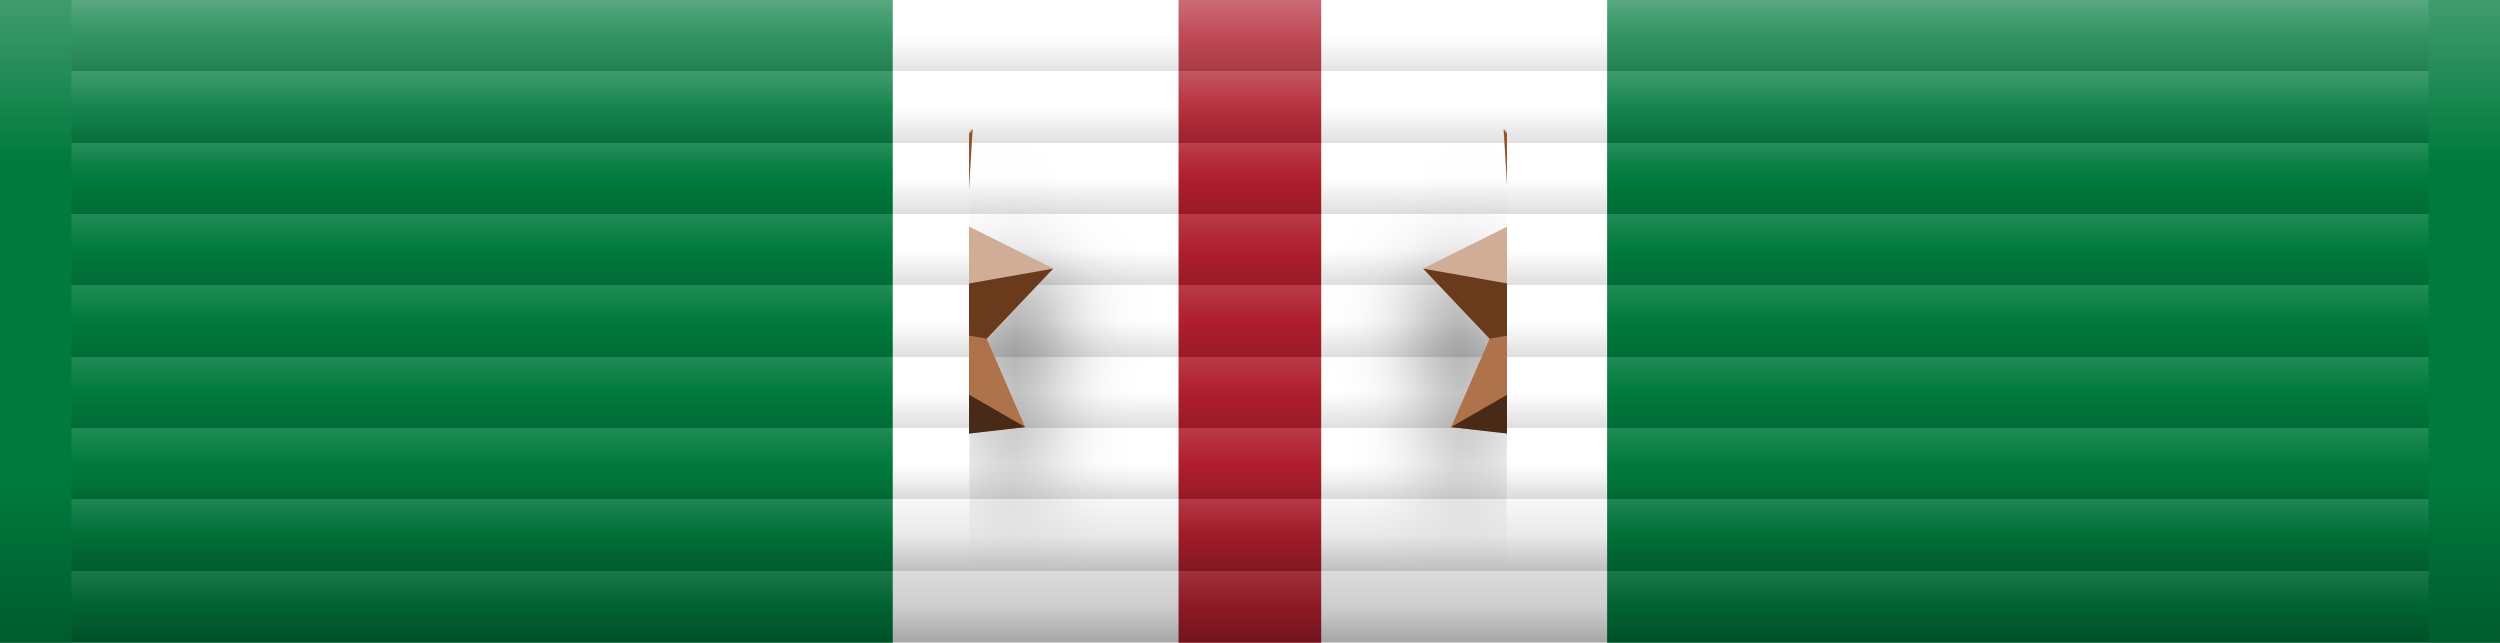
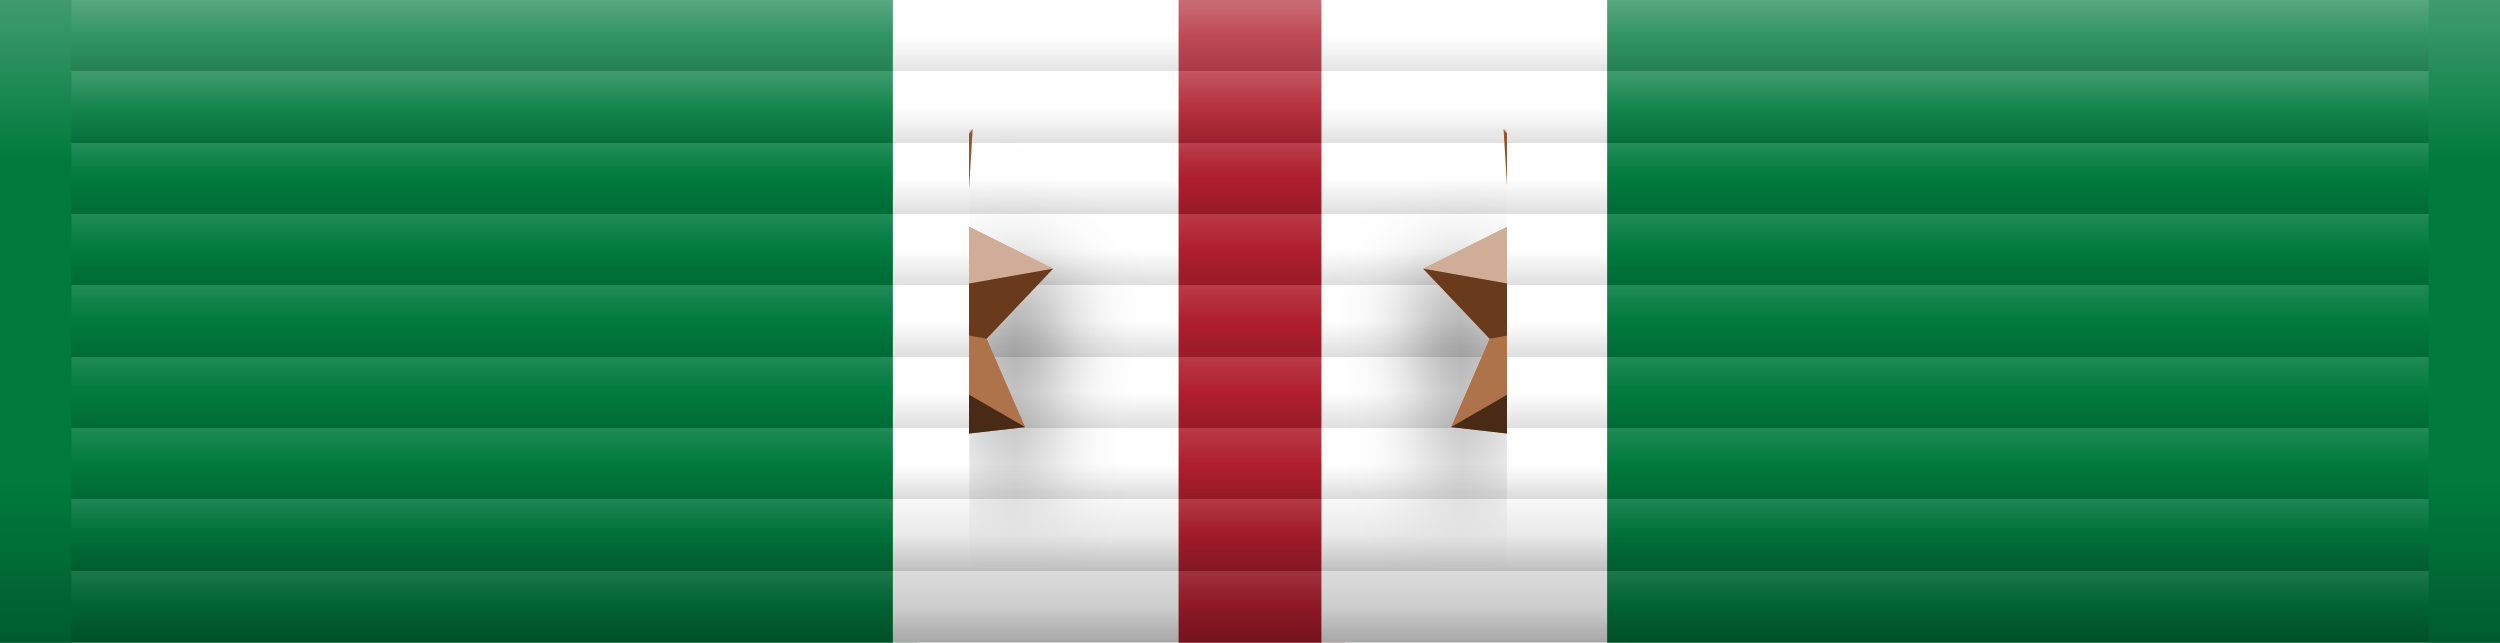
- <svg xmlns="http://www.w3.org/2000/svg" xmlns:xlink="http://www.w3.org/1999/xlink" width="105" height="27" title="Conspicuous Bravery Medal (×3)">
+ <svg xmlns="http://www.w3.org/2000/svg" xmlns:xlink="http://www.w3.org/1999/xlink" width="105" height="27">
  <defs>
-     <linearGradient id="ribbon-ridges" spreadMethod="repeat" x1="0" x2="0" y1="0" y2="0.111">
-       <stop offset="0" style="stop-color:white; stop-opacity:1;" />
-       <stop offset="0.5" style="stop-color:white; stop-opacity:0;" />
-       <stop offset="0.5" style="stop-color:black; stop-opacity:0;" />
-       <stop offset="1" style="stop-color:black; stop-opacitity:0;" />
+     <linearGradient id="a" spreadMethod="repeat" x2="0" y2=".111">
+       <stop offset="0" style="stop-color:#fff;stop-opacity:1" />
+       <stop offset=".5" style="stop-color:#fff;stop-opacity:0" />
+       <stop offset=".5" style="stop-color:#000;stop-opacity:0" />
+       <stop offset="1" style="stop-color:#000;stop-opacitity:0" />
    </linearGradient>
-     <linearGradient id="ribbon-shape" x1="0" x2="0" y1="0" y2="1">
-       <stop offset="0" style="stop-color:white; stop-opacity:1;" />
-       <stop offset="0.25" style="stop-color:white; stop-opacity:0;" />
-       <stop offset="0.75" style="stop-color:black; stop-opacity:0;" />
-       <stop offset="1" style="stop-color:black; stop-opacitity:0;" />
+     <linearGradient id="b" x2="0" y2="1">
+       <stop offset="0" style="stop-color:#fff;stop-opacity:1" />
+       <stop offset=".25" style="stop-color:#fff;stop-opacity:0" />
+       <stop offset=".75" style="stop-color:#000;stop-opacity:0" />
+       <stop offset="1" style="stop-color:#000;stop-opacitity:0" />
    </linearGradient>
-     <symbol id="ribbon-shade">
-       <rect x="3" width="99" height="27" style="opacity:0.125; fill:url(#ribbon-ridges);" />
-       <rect width="105" height="27" style="opacity:0.25; fill:url(#ribbon-shape);" />
+     <symbol id="c">
+       <path style="opacity:.125;fill:url(#a)" d="M3 0h99v27H3z" />
+       <path style="opacity:.25;fill:url(#b)" d="M0 0h105v27H0z" />
    </symbol>
-     <symbol id="star" viewbox="-13.5 -13.5 27 27">
-       <g transform="translate(52,13)">
-         <path style="stroke:none;" d="m 0.001,-9.88 2.411,3.256 3.94,-0.945 -0.246,4.044 3.626,1.809 L 6.943,1.224 8.558,4.94 4.532,5.4 3.38,9.284 0.001,7.049 -3.378,9.284 -4.53,5.4 -8.555,4.94 l 1.615,-3.716 -2.788,-2.94 3.626,-1.809 -0.246,-4.044 3.94,0.945 z" />
-         <g transform="translate(-52.49961,-13.50076)">
-           <path d="M 46.148,5.932 52.5,13.5 50.09,6.877 46.148,5.932 Z M 52.5,13.5 58.852,5.932 54.91,6.877 52.5,13.5 Z" style="fill:#ffffff;fill-opacity:0.711;stroke:none;" />
-           <path d="M 46.396,9.977 42.77,11.785 52.5,13.5 46.396,9.977 Z M 52.5,13.5 62.23,11.785 58.604,9.977 52.5,13.5 Z" style="fill:#ffffff;fill-opacity:0.506;stroke:none;" />
-           <path d="M 52.5,13.5 61.057,18.439 59.441,14.725 52.5,13.5 Z m 0,0 -6.941,1.225 -1.615,3.715 L 52.5,13.5 Z" style="fill:#ffffff;fill-opacity:0.151;stroke:none;" />
-           <path d="M 52.5,13.5 55.879,22.785 57.031,18.9 52.5,13.5 Z m 0,0 -4.531,5.4 1.152,3.885 L 52.5,13.5 Z" style="fill:#000000;fill-opacity:0.274;stroke:none;" />
-           <path d="M 52.5,13.5 49.121,22.785 52.5,20.549 55.879,22.785 52.5,13.5 Z" style="fill:#000000;fill-opacity:0.611;stroke:none;" />
-           <path d="m 52.5,13.5 4.531,5.4 4.025,-0.461 L 52.5,13.5 Z m 0,0 -8.557,4.939 4.025,0.461 L 52.5,13.5 Z" style="fill:#000000;fill-opacity:0.549;stroke:none;" />
-           <path d="M 42.77,11.785 45.559,14.725 52.5,13.5 42.77,11.785 Z M 52.5,13.5 59.441,14.725 62.23,11.785 52.5,13.5 Z" style="fill:#000000;fill-opacity:0.343;stroke:none;" />
-           <path d="M 46.148,5.932 46.396,9.977 52.5,13.5 46.148,5.932 Z M 52.5,13.5 58.604,9.977 58.852,5.932 52.5,13.5 Z" style="fill:#000000;fill-opacity:0.071;stroke:none;" />
-           <path d="M 52.5,3.619 50.09,6.877 52.5,13.5 54.91,6.877 52.5,3.619 Z" style="fill:#ffffff;fill-opacity:0.403;stroke:none;" />
-         </g>
-         <g style="fill:none;" transform="translate(-52.49876,-13.49987)">
-           <path style="fill:none;" d="m 52.5,3.62 2.411,3.256 3.94,-0.945 -0.246,4.044 3.626,1.809 -2.788,2.94 1.615,3.716 -4.026,0.46 -1.152,3.885 -3.379,-2.236 -3.379,2.236 -1.152,-3.885 -4.026,-0.46 1.615,-3.716 -2.788,-2.94 3.626,-1.809 -0.246,-4.044 3.94,0.945 z" />
-           <path d="m 52.5,3.62 -8.52e-4,9.879" />
-           <path d="M 54.909,6.876 52.5,13.5" />
-           <path d="m 46.149,5.931 6.35,7.568" />
-           <path d="M 50.088,6.877 52.5,13.5" />
-           <path d="m 42.77,11.784 9.729,1.716" />
-           <path d="M 46.395,9.977 52.5,13.5" />
-           <path d="m 43.944,18.44 8.556,-4.939" />
-           <path d="M 45.559,14.725 52.5,13.5" />
-           <path d="m 49.121,22.784 3.38,-9.283" />
-           <path d="M 47.97,18.9 52.5,13.5" />
-           <path d="m 55.879,22.784 -3.378,-9.284" />
-           <path d="M 52.502,20.549 52.5,13.5" />
-           <path d="M 61.056,18.44 52.501,13.5" />
-           <path d="M 57.032,18.899 52.5,13.5" />
-           <path d="m 62.23,11.784 -9.729,1.715" />
-           <path d="M 59.442,14.722 52.5,13.5" />
-           <path d="M 58.851,5.931 52.5,13.499" />
-           <path d="M 58.603,9.974 52.5,13.5" />
-         </g>
+     <symbol id="d">
+       <path style="stroke:none" d="M.001-9.88l2.411 3.257 3.94-.945-.246 4.044L9.73-1.716l-2.788 2.94L8.558 4.94l-4.026.46L3.38 9.284.001 7.05l-3.379 2.235L-4.53 5.4l-4.025-.46 1.615-3.716-2.789-2.94 3.626-1.808-.247-4.044 3.94.945z" transform="translate(52 13)" />
+       <path d="M46.148 5.932L52.5 13.5l-2.41-6.623-3.942-.945zM52.5 13.5l6.352-7.568-3.942.945L52.5 13.5z" style="fill:#fff;fill-opacity:.711;stroke:none" transform="translate(-.5 -.5)" />
+       <path d="M46.396 9.977l-3.626 1.808L52.5 13.5l-6.104-3.523zM52.5 13.5l9.73-1.715-3.626-1.808L52.5 13.5z" style="fill:#fff;fill-opacity:.506;stroke:none" transform="translate(-.5 -.5)" />
+       <path d="M52.5 13.5l8.557 4.94-1.616-3.715L52.5 13.5zm0 0l-6.941 1.225-1.616 3.714L52.5 13.5z" style="fill:#fff;fill-opacity:.151;stroke:none" transform="translate(-.5 -.5)" />
+       <path d="M52.5 13.5l3.379 9.285L57.03 18.9l-4.53-5.4zm0 0l-4.531 5.4 1.152 3.885L52.5 13.5z" style="fill:#000;fill-opacity:.274;stroke:none" transform="translate(-.5 -.5)" />
+       <path d="M52.5 13.5l-3.379 9.285L52.5 20.55l3.379 2.236L52.5 13.5z" style="fill:#000;fill-opacity:.611;stroke:none" transform="translate(-.5 -.5)" />
+       <path d="M52.5 13.5l4.531 5.4 4.026-.46L52.5 13.5zm0 0l-8.557 4.94 4.026.46 4.531-5.4z" style="fill:#000;fill-opacity:.549;stroke:none" transform="translate(-.5 -.5)" />
+       <path d="M42.77 11.785l2.789 2.94L52.5 13.5l-9.73-1.715zM52.5 13.5l6.941 1.225 2.79-2.94L52.5 13.5z" style="fill:#000;fill-opacity:.343;stroke:none" transform="translate(-.5 -.5)" />
+       <path d="M46.148 5.932l.248 4.045L52.5 13.5l-6.352-7.568zM52.5 13.5l6.104-3.523.248-4.045L52.5 13.5z" style="fill:#000;fill-opacity:.071;stroke:none" transform="translate(-.5 -.5)" />
+       <path d="M52.5 3.62l-2.41 3.257L52.5 13.5l2.41-6.623-2.41-3.258z" style="fill:#fff;fill-opacity:.403;stroke:none" transform="translate(-.5 -.5)" />
+       <g style="fill:none">
+         <path style="fill:none" d="M52.5 3.62l2.41 3.256 3.94-.945-.246 4.045 3.626 1.808-2.788 2.94 1.614 3.716-4.025.46-1.152 3.884L52.5 20.55l-3.38 2.235-1.15-3.884-4.026-.46 1.614-3.716-2.788-2.94 3.626-1.808-.247-4.045 3.94.945z" transform="translate(-.499 -.5)" />
+         <path d="M52.5 3.62v9.88m2.41-6.624L52.5 13.5m-6.35-7.569l6.349 7.569m-2.411-6.623L52.5 13.5m-9.73-1.716l9.729 1.717m-6.104-3.524L52.5 13.5m-8.556 4.94l8.556-4.939m-6.941 1.224L52.5 13.5m-3.38 9.284l3.38-9.283M47.97 18.9l4.53-5.4m3.38 9.284l-3.38-9.283m.002 7.048L52.5 13.5m8.556 4.94l-8.555-4.94m4.531 5.399L52.5 13.5m9.73-1.716L52.5 13.5m6.942 1.222L52.5 13.5m6.35-7.569L52.5 13.5m6.103-3.526L52.5 13.5" transform="translate(-.499 -.5)" />
      </g>
    </symbol>
-     <symbol id="crown" viewbox="-18 -14.5 36 27">
-       <g transform="translate(52,13)">
-         <path transform="scale(0.9)" style="stroke:none;" d="m 1.0902091e-4,-11.448 c -0.868,0 -1.016,2.218 -1.016,2.218 -0.759,0.525 -0.775,1.586 -0.775,1.586 -0.781,0 -1.811,0.752 -1.926,2.341 -3.429,-0.98 -7.943,-3.214 -9.787,0.102 -2.217,3.985 1.143,7.911 3.961,10.733 l 0,1.007 0.564,0 0,3.531 17.958,0 0,-3.531 0.564,0 0,-1.007 C 12.362,2.709 15.722,-1.217 13.505,-5.202 11.66,-8.518 7.147,-6.284 3.718,-5.304 3.603,-6.893 2.573,-7.645 1.791,-7.645 c 0,0 -0.016,-1.061 -0.775,-1.586 0,0 -0.149,-2.218 -1.016,-2.218 z" />
-         <g style="fill:none; stroke: #000000; stroke-width: 0.5px;" transform="scale(0.9) matrix(0.6269252,0,0,0.6265808,-297.7612,-240.7634)">
-           <path d="m 459.732,393.076 c -4.496,-4.504 -9.854,-10.769 -6.318,-17.129 3.536,-6.36 13.258,0.116 18.684,0.477" />
-           <rect width="5.714" height="21.027" x="472.098" y="372.05" />
-           <path d="m 469.022,375.807 c 0.174,-2.552 1.826,-3.757 3.076,-3.757" />
-           <path d="m 474.955,369.059 c -2.812,0 -2.857,2.991 -2.857,2.991" />
-           <path d="m 474.955,365.978 c -1.384,0 -1.622,3.54 -1.622,3.54" />
-           <path d="m 472.098,375.13 c -2.455,2.054 -1.339,17.946 -1.339,17.946" />
-           <path d="m 459.732,393.076 c -3.238,-5.393 -7.192,-10.603 -4.532,-15.656 2.659,-5.053 6.695,-0.598 16.898,-0.996" />
-           <path d="m 474.955,365.978 0,-4.241" />
-           <path d="m 474.955,363.925 -2.545,0" />
-           <path d="m 477.5,363.925 -2.545,0" />
-           <path d="m 490.179,393.076 c 4.496,-4.504 9.854,-10.769 6.318,-17.129 -3.536,-6.36 -13.258,0.116 -18.684,0.477" />
-           <path d="m 480.889,375.807 c -0.174,-2.552 -1.826,-3.757 -3.076,-3.757" />
-           <path d="m 474.955,369.059 c 2.812,0 2.857,2.991 2.857,2.991" />
-           <path d="m 474.955,365.978 c 1.384,0 1.622,3.54 1.622,3.54" />
-           <path d="m 477.812,375.13 c 2.455,2.054 1.339,17.946 1.339,17.946" />
-           <path d="m 490.179,393.076 c 3.238,-5.393 7.192,-10.603 4.532,-15.656 -2.659,-5.053 -6.695,-0.598 -16.898,-0.996" />
-           <path d="m 459.732,393.076 12.366,3.4e-4" />
-           <path d="m 477.812,393.077 12.365,-3.4e-4 0,1.607 -30.445,0 -2.8e-4,-1.607" />
-           <path style="color:#000000;display:inline;overflow:visible;visibility:visible;fill:none;fill-opacity:1;fill-rule:nonzero;marker:none;enable-background:accumulate" />
-           <g>
-             <path d="m 460.543,388.107 c -0.511,0.05 -1.065,0.185 -1.241,0.829 -0.129,0.431 0.204,1.084 0.529,1.505 0.31,0.393 0.657,0.737 1.001,1.012 0.143,0.086 0.241,-0.105 0.092,-0.294 -0.201,-0.43 -0.014,-0.724 0.198,-0.804 0.447,-0.167 1.026,-0.016 1.584,0.324 0.32,0.223 0.651,0.521 0.904,0.937 0.312,0 0.625,0 0.937,0 -0.324,-0.762 -0.734,-1.504 -1.208,-2.147 -0.662,-0.859 -1.46,-1.187 -2.147,-1.316 -0.224,-0.044 -0.439,-0.047 -0.65,-0.045 z" />
-             <path d="m 467.051,388.107 c -0.696,0.036 -1.384,0.269 -1.684,1.04 -0.164,0.574 -0.144,1.307 -0.055,2.047 0.044,0.195 0.021,0.519 0.21,0.42 0.265,0 0.529,0 0.794,0 0.027,-0.879 0.575,-1.26 1.159,-1.319 0.326,-0.03 0.759,-0.003 1.109,0.481 0.14,0.194 0.119,0.421 0.215,0.623 0.251,0.219 0.31,-0.154 0.4,-0.31 0.156,-0.425 0.331,-0.931 0.12,-1.589 -0.205,-0.637 -0.727,-0.988 -1.124,-1.168 -0.399,-0.176 -0.785,-0.235 -1.144,-0.225 z" />
-             <path d="m 462.443,383.253 c -0.188,-0.008 -0.053,0.373 -0.152,0.498 -0.219,0.748 -0.685,1.196 -1.041,1.773 -0.23,0.401 -0.204,1.186 0.209,1.818 0.376,0.708 0.955,0.963 1.408,1.516 0.481,0.494 0.893,1.143 1.233,1.819 0.163,0.3 0.302,0.619 0.414,0.938 0.302,0 0.605,0 0.907,0 -0.196,-0.812 -0.238,-1.603 -0.146,-2.275 0.093,-0.499 0.264,-0.919 0.482,-1.28 0.207,-0.417 0.202,-1.151 -0.171,-1.799 -0.449,-0.795 -1.098,-1.087 -1.655,-1.554 -0.438,-0.367 -0.902,-0.724 -1.285,-1.262 -0.033,-0.131 -0.131,-0.182 -0.203,-0.192 z" />
-             <path d="m 466.079,391.614 c 0.262,0.003 0.638,0.12 0.863,0.541 0.163,0.382 -0.06,0.599 -0.244,0.668 -0.399,0.086 -0.853,0.018 -1.275,0.04 -0.482,-0.019 -0.945,0.04 -1.441,-0.032 -0.229,-0.066 -0.598,-0.285 -0.665,-0.687 -0.017,-0.486 0.363,-0.549 0.665,-0.529 0.699,4e-5 1.398,-6e-5 2.097,5e-5 z" />
-           </g>
-           <g>
-             <path d="m 489.367,388.107 c 0.511,0.05 1.065,0.185 1.241,0.829 0.129,0.431 -0.204,1.084 -0.529,1.505 -0.31,0.393 -0.657,0.737 -1.001,1.012 -0.143,0.086 -0.241,-0.105 -0.092,-0.294 0.201,-0.43 0.014,-0.724 -0.198,-0.804 -0.447,-0.167 -1.026,-0.016 -1.584,0.324 -0.32,0.223 -0.651,0.521 -0.904,0.937 -0.312,0 -0.625,0 -0.937,0 0.324,-0.762 0.734,-1.504 1.208,-2.147 0.662,-0.859 1.46,-1.187 2.147,-1.316 0.224,-0.044 0.439,-0.047 0.65,-0.045 z" />
-             <path d="m 482.86,388.107 c 0.696,0.036 1.384,0.269 1.684,1.04 0.164,0.574 0.144,1.307 0.055,2.047 -0.044,0.195 -0.021,0.519 -0.21,0.42 -0.265,0 -0.529,0 -0.794,0 -0.027,-0.879 -0.575,-1.26 -1.159,-1.319 -0.326,-0.03 -0.759,-0.003 -1.109,0.481 -0.14,0.194 -0.119,0.421 -0.215,0.623 -0.251,0.219 -0.31,-0.154 -0.4,-0.31 -0.156,-0.425 -0.331,-0.931 -0.12,-1.589 0.205,-0.637 0.727,-0.988 1.124,-1.168 0.399,-0.176 0.785,-0.235 1.144,-0.225 z" />
-             <path d="m 487.468,383.253 c 0.188,-0.008 0.053,0.373 0.152,0.498 0.219,0.748 0.685,1.196 1.041,1.773 0.23,0.401 0.204,1.186 -0.209,1.818 -0.376,0.708 -0.955,0.963 -1.408,1.516 -0.481,0.494 -0.893,1.143 -1.233,1.819 -0.163,0.3 -0.302,0.619 -0.414,0.938 -0.302,0 -0.605,0 -0.907,0 0.196,-0.812 0.238,-1.603 0.146,-2.275 -0.093,-0.499 -0.264,-0.919 -0.482,-1.28 -0.207,-0.417 -0.202,-1.151 0.171,-1.799 0.449,-0.795 1.098,-1.087 1.655,-1.554 0.438,-0.367 0.902,-0.724 1.285,-1.262 0.033,-0.131 0.131,-0.182 0.203,-0.192 z" />
-             <path d="m 483.832,391.614 c -0.262,0.003 -0.638,0.12 -0.863,0.541 -0.163,0.382 0.06,0.599 0.244,0.668 0.399,0.086 0.853,0.018 1.275,0.04 0.482,-0.019 0.945,0.04 1.441,-0.032 0.229,-0.066 0.598,-0.285 0.665,-0.687 0.017,-0.486 -0.363,-0.549 -0.665,-0.529 -0.699,4e-5 -1.398,-6e-5 -2.097,5e-5 z" />
-           </g>
-         </g>
-       </g>
-     </symbol>
-     <symbol id="fleet_e" viewbox="-13.5 -13.5 27 27">
-       <g transform="translate(52,13) scale(3)">
-         <path id="path19720" d="m -2.453,-2.734 0.104,0.203 c 0.007,0.015 0.018,0.036 0.027,0.047 l -0.02,-0.029 c 0.045,0.089 0.081,0.194 0.107,0.314 0.024,0.104 0.039,0.288 0.039,0.537 v 3.572 c 0,0.249 -0.015,0.434 -0.039,0.545 -0.026,0.113 -0.061,0.213 -0.105,0.303 -5.992e-4,0.001 -0.001,0.003 -0.002,0.004 l -0.223,0.221 h 0.35 4.334 0.566 L 2.943,1.549 2.688,1.676 H 2.662 l -0.023,0.008 c -0.088,0.031 -0.197,0.061 -0.328,0.088 -0.117,0.02 -0.28,0.031 -0.488,0.031 H 0.152 V 0.629 H 1.484 c 0.214,0 0.38,0.014 0.494,0.039 h 0.004 l 0.004,0.002 c 0.13,0.022 0.241,0.047 0.334,0.078 l 0.021,0.008 h 0.006 l 0.018,0.008 H 2.381 L 2.574,0.859 V -0.781 l -0.209,0.104 h -0.023 l -0.021,0.008 c -0.095,0.032 -0.209,0.061 -0.34,0.088 -0.116,0.02 -0.282,0.031 -0.496,0.031 H 0.152 V -1.555 H 1.695 c 0.22,0 0.391,0.014 0.504,0.039 h 0.004 0.004 c 0.13,0.022 0.241,0.049 0.334,0.08 l 0.021,0.008 h 0.008 l 0.016,0.008 h 0.016 L 2.836,-1.303 2.604,-2.734 H 2.475 -1.859 Z" style="stroke:none;" />
-         <path id="use15121" d="m -2.025,-2.453 h 0.166 4.223 l 0.117,0.715 c -0.074,-0.019 -0.143,-0.04 -0.229,-0.055 -0.145,-0.031 -0.328,-0.045 -0.557,-0.045 h -1.826 v 1.568 H 1.484 c 0.225,0 0.406,-0.01 0.549,-0.035 h 0.002 0.002 c 0.095,-0.02 0.174,-0.043 0.254,-0.066 V 0.451 C 2.211,0.43 2.133,0.408 2.039,0.393 1.893,0.361 1.711,0.346 1.484,0.346 H -0.131 V 2.086 H 0.012 1.822 c 0.219,0 0.398,-0.012 0.541,-0.037 h 0.002 0.002 c 0.08,-0.017 0.141,-0.038 0.209,-0.057 L 2.449,2.701 H 2.119 -2.023 c 0.021,-0.061 0.049,-0.117 0.064,-0.184 v -0.002 c 0.032,-0.148 0.045,-0.346 0.045,-0.605 v -3.572 c 0,-0.258 -0.012,-0.453 -0.045,-0.598 v -0.002 c -0.015,-0.07 -0.045,-0.128 -0.066,-0.191 z" style="fill:url(#linearGradient20073);fill-opacity:1;fill-rule:nonzero;stroke:none;" />
-         <path style="color:#000000;fill:url(#linearGradient23183);fill-opacity:1;fill-rule:nonzero;stroke:none;" d="M 2.943,1.549 2.576,1.992 2.449,2.701 2.686,2.982 Z" id="path20455" />
-         <path style="color:#000000;fill:url(#linearGradient20531);fill-opacity:1;fill-rule:nonzero;stroke:none;" d="M 0.152,1.803 -0.131,2.086 H 0.012 1.822 c 0.219,0 0.398,-0.012 0.541,-0.037 h 0.002 0.002 C 2.447,2.032 2.508,2.011 2.576,1.992 L 2.943,1.549 2.687,1.676 h -0.025 l -0.023,0.008 c -0.088,0.031 -0.197,0.061 -0.328,0.088 -0.117,0.02 -0.28,0.031 -0.488,0.031 z" id="path20487" />
-         <path style="color:#000000;fill:url(#linearGradient23803);fill-opacity:1;fill-rule:nonzero;stroke:none;" d="M -0.131,0.346 V 2.086 L 0.152,1.803 V 0.629 Z" id="path20485" />
-         <path style="color:#000000;fill:url(#linearGradient20523);fill-opacity:1;fill-rule:nonzero;stroke:none;" d="M -0.131,0.346 0.152,0.629 H 1.484 c 0.214,0 0.38,0.014 0.494,0.039 h 0.004 l 0.004,0.002 c 0.13,0.022 0.242,0.047 0.334,0.078 l 0.021,0.008 h 0.006 l 0.018,0.008 h 0.016 L 2.574,0.859 2.291,0.451 C 2.211,0.43 2.133,0.409 2.039,0.393 1.893,0.361 1.711,0.346 1.484,0.346 Z" id="path20453" />
-         <path style="color:#000000;fill:url(#linearGradient24667);fill-opacity:1;fill-rule:nonzero;stroke:none;" d="M 2.574,-0.781 2.291,-0.371 V 0.451 l 0.283,0.408 z" id="path20451" />
-         <path style="color:#000000;fill:url(#linearGradient21677);fill-opacity:1;fill-rule:nonzero;stroke:none;" d="m 0.152,-0.551 -0.283,0.281 H 1.484 c 0.225,0 0.406,-0.01 0.549,-0.035 h 0.002 0.002 c 0.095,-0.02 0.173,-0.043 0.254,-0.066 l 0.283,-0.41 -0.209,0.103 h -0.024 l -0.021,0.008 c -0.095,0.032 -0.209,0.061 -0.34,0.088 -0.116,0.02 -0.282,0.031 -0.496,0.031 z" id="path20478" />
-         <path style="color:#000000;fill:url(#linearGradient20511);fill-opacity:1;fill-rule:nonzero;stroke:none;" d="m -0.131,-1.838 v 1.568 L 0.152,-0.551 V -1.555 Z" id="path20476" />
-         <path style="color:#000000;fill:url(#linearGradient20507);fill-opacity:1;fill-rule:nonzero;stroke:none;" d="m -0.131,-1.838 0.283,0.283 H 1.695 c 0.22,0 0.391,0.015 0.504,0.039 h 0.004 0.004 c 0.13,0.022 0.241,0.049 0.334,0.08 l 0.021,0.008 h 0.008 l 0.016,0.008 h 0.016 L 2.836,-1.303 2.481,-1.738 C 2.406,-1.757 2.337,-1.779 2.252,-1.793 2.106,-1.824 1.924,-1.838 1.695,-1.838 Z" id="path20449" />
-         <path style="color:#000000;fill:url(#linearGradient20503);fill-opacity:1;fill-rule:nonzero;stroke:none;" d="m -2.023,2.701 -0.541,0.281 h 0.35 4.334 0.567 L 2.449,2.701 H 2.119 Z" id="path20464" />
-         <path style="color:#000000;fill:url(#linearGradient22583);fill-opacity:1;fill-rule:nonzero;stroke:none;" d="m -2.453,-2.735 0.103,0.204 c 0.007,0.015 0.018,0.035 0.027,0.047 l -0.02,-0.029 c 0.045,0.089 0.081,0.194 0.107,0.314 0.024,0.104 0.039,0.288 0.039,0.537 v 3.572 c 0,0.249 -0.015,0.434 -0.039,0.545 -0.026,0.113 -0.061,0.213 -0.105,0.303 -5.993e-4,0.001 -0.001,0.002 -0.002,0.004 l -0.223,0.221 0.541,-0.281 c 0.021,-0.061 0.049,-0.117 0.065,-0.183 v -0.002 c 0.032,-0.148 0.045,-0.346 0.045,-0.606 v -3.572 c 0,-0.258 -0.012,-0.453 -0.045,-0.597 v -0.002 c -0.015,-0.07 -0.045,-0.128 -0.067,-0.191 z" id="path20462" />
-         <path style="color:#000000;fill:url(#linearGradient20495);fill-opacity:1;fill-rule:nonzero;stroke:none;" d="m -2.453,-2.735 0.427,0.282 h 0.166 4.222 L 2.604,-2.735 h -0.129 -4.334 z" id="path20447" />
-         <path style="color:#000000;fill:url(#linearGradient24001);fill-opacity:1;fill-rule:nonzero;stroke:none;" d="m 2.604,-2.735 -0.24,0.282 0.117,0.715 0.356,0.436 z" id="path19738" />
-       </g>
-     </symbol>
-     <linearGradient id="linearGradient19775">
-       <stop id="stop19761" offset="0" style="stop-color:#000000;stop-opacity:0.55" />
-       <stop style="stop-color:#000000;stop-opacity:0.02" offset="0.329" id="stop19763" />
-       <stop id="stop19765" offset="0.41" style="stop-color:#fdfdfd;stop-opacity:0" />
-       <stop style="stop-color:#fff5f5;stop-opacity:0.228" offset="0.493" id="stop19767" />
-       <stop id="stop19769" offset="0.547" style="stop-color:#fdfdfd;stop-opacity:0" />
-       <stop id="stop19771" offset="0.673" style="stop-color:#000000;stop-opacity:0.053" />
-       <stop id="stop19773" offset="1" style="stop-color:#000000;stop-opacity:0.682" />
-     </linearGradient>
-     <linearGradient xlink:href="#linearGradient19775" id="linearGradient19759-1" gradientUnits="userSpaceOnUse" gradientTransform="matrix(1.066667,0,0,1.066667,0.03200016,0.06400009)" x1="8.344" y1="-8.752" x2="-7.2" y2="9.511" />
-     <linearGradient xlink:href="#linearGradient19775" id="linearGradient20073" gradientUnits="userSpaceOnUse" gradientTransform="matrix(0.2822222,0,0,0.2822222,0.00846668,0.01693325)" x1="-13.214" y1="-14.458" x2="7.968" y2="17.397" />
-     <linearGradient xlink:href="#linearGradient19775" id="linearGradient20495" gradientUnits="userSpaceOnUse" gradientTransform="matrix(0.2822222,0,0,0.2822222,0.00846667,0.01693324)" x1="4.912" y1="-7.748" x2="-3.851" y2="6.079" />
-     <linearGradient xlink:href="#linearGradient19775" id="linearGradient20503" gradientUnits="userSpaceOnUse" gradientTransform="matrix(0.2822222,0,0,0.2822222,0.00846667,0.01693324)" x1="4.912" y1="-7.748" x2="-3.851" y2="6.079" />
-     <linearGradient xlink:href="#linearGradient19775" id="linearGradient20507" gradientUnits="userSpaceOnUse" gradientTransform="matrix(0.2822222,0,0,0.2822222,0.00846667,0.01693324)" x1="4.912" y1="-7.748" x2="-3.851" y2="6.079" />
-     <linearGradient xlink:href="#linearGradient19775" id="linearGradient20511" gradientUnits="userSpaceOnUse" gradientTransform="matrix(0.2822222,0,0,0.2822222,0.00846667,0.01693324)" x1="4.912" y1="-7.748" x2="-3.851" y2="6.079" />
-     <linearGradient xlink:href="#linearGradient19775" id="linearGradient20523" gradientUnits="userSpaceOnUse" gradientTransform="matrix(0.2822222,0,0,0.2822222,0.00846667,0.01693324)" x1="4.912" y1="-7.748" x2="-3.851" y2="6.079" />
-     <linearGradient xlink:href="#linearGradient19775" id="linearGradient20531" gradientUnits="userSpaceOnUse" gradientTransform="matrix(0.2822222,0,0,0.2822222,0.00846667,0.01693324)" x1="4.912" y1="-7.748" x2="-3.851" y2="6.079" />
-     <linearGradient xlink:href="#linearGradient19775" id="linearGradient21677" gradientUnits="userSpaceOnUse" gradientTransform="matrix(0.2822222,0,0,0.2822222,0.00846667,0.01693324)" x1="2.861" y1="-11.18" x2="2.845" y2="2.815" />
-     <linearGradient xlink:href="#linearGradient19775" id="linearGradient22583" gradientUnits="userSpaceOnUse" gradientTransform="matrix(0.2822222,0,0,0.2822222,0.00846667,0.01693324)" x1="4.326" y1="-2.558" x2="-8.999" y2="15.705" />
-     <linearGradient xlink:href="#linearGradient19775" id="linearGradient23183" gradientUnits="userSpaceOnUse" gradientTransform="matrix(0.2822222,0,0,0.2822222,0.00846667,0.01693324)" x1="4.912" y1="-7.748" x2="-1.466" y2="6.791" />
-     <linearGradient xlink:href="#linearGradient19775" id="linearGradient23803" gradientUnits="userSpaceOnUse" gradientTransform="matrix(0.2822222,0,0,0.2822222,0.00846667,0.01693324)" x1="-0.494" y1="-1.016" x2="-8.79" y2="12.65" />
-     <linearGradient xlink:href="#linearGradient19775" id="linearGradient24001" gradientUnits="userSpaceOnUse" gradientTransform="matrix(0.2822222,0,0,0.2822222,0.00846667,0.01693324)" x1="-5.551" y1="-8.627" x2="-3.851" y2="6.079" />
-     <linearGradient xlink:href="#linearGradient19775" id="linearGradient24667" gradientUnits="userSpaceOnUse" gradientTransform="matrix(0.2822222,0,0,0.2822222,0.00846667,0.01693324)" x1="-0.864" y1="-12.477" x2="-4.27" y2="0.848" />
-     <symbol id="star_laurel" viewbox="-18 -13.5 36 27">
-       <g transform="translate(52,13)">
-         <g id="half_laurel">
-           <use transform="matrix(-0.8281882,-0.5604501,-0.5604501,0.8281882,16.40259,-13.50522)" xlink:href="#leaf" />
-           <use xlink:href="#leaf" transform="matrix(-0.309017,-0.9510565,0.9510565,-0.309017,0.00259133,-3.0298691e-4)" />
-           <use xlink:href="#leaf" transform="matrix(-0.9575632,-0.2882232,-0.2882232,0.9575632,15.32496,-14.45987)" />
-           <use transform="matrix(-0.1045285,-0.9945219,0.9945219,-0.1045285,0.00239636,-2.8023511e-5)" xlink:href="#leaf" />
-           <use transform="matrix(-0.8767132,-0.4810135,-0.4810135,0.8767132,17.99651,-10.9579)" xlink:href="#leaf" />
-           <use xlink:href="#leaf" transform="matrix(0.1045285,-0.9945219,0.9945219,0.1045285,0.00214847,2.0039009e-4)" />
-           <use xlink:href="#leaf" transform="matrix(-0.7575466,-0.6527811,-0.6527811,0.7575466,19.88158,-6.977017)" />
-           <use transform="matrix(0.309017,-0.9510565,0.9510565,0.309017,0.00185852,3.7218145e-4)" xlink:href="#leaf" />
-           <use transform="matrix(-0.6052716,-0.796019,-0.796019,0.6052716,20.89778,-2.691195)" xlink:href="#leaf" />
-           <use xlink:href="#leaf" transform="matrix(0.5,-0.8660254,0.8660254,0.5,0.00153918,4.7996799e-4)" />
-           <use xlink:href="#leaf" transform="matrix(-0.4265433,-0.9044672,-0.9044672,0.4265433,21.00071,1.712252)" />
-           <use transform="matrix(0.6691306,-0.7431448,0.7431448,0.6691306,0.0012044,5.1908716e-4)" xlink:href="#leaf" />
-           <use transform="matrix(-0.229173,-0.9733857,-0.9733857,0.229173,20.18585,6.040872)" xlink:href="#leaf" />
-           <use xlink:href="#leaf" transform="matrix(0.809017,-0.5877853,0.5877853,0.809017,8.6879861e-4,4.87816e-4)" />
-           <use xlink:href="#leaf" transform="matrix(-0.02178672,-0.9997626,-0.9997626,0.02178672,18.48884,10.10548)" />
-           <use transform="matrix(0.9135455,-0.4067366,0.4067366,0.9135455,5.47033e-4,3.8750531e-4)" xlink:href="#leaf" />
-           <use transform="matrix(0.1865517,-0.9824451,-0.9824451,-0.1865517,15.98382,13.72845)" xlink:href="#leaf" />
-           <use xlink:href="#leaf" transform="matrix(0.9781476,-0.2079117,0.2079117,0.9781476,2.5314851e-4,2.2249581e-4)" />
-           <use xlink:href="#leaf" transform="matrix(0.3867369,-0.9221901,-0.9221901,-0.3867369,12.78029,16.75141)" />
-           <g id="leaf" transform="matrix(-0.07000159,0.7752076,-0.7752076,-0.07000159,17.75542,23.17275)">
-             <path style="stroke:none" d="m -14.36,16.559 c 0,1.566 -0.465,2.203 -1.206,2.203 -0.741,0 -1.206,-0.638 -1.206,-2.203 0,-1.566 0.938,-3.466 1.206,-3.466 0.268,-10e-7 1.206,1.901 1.206,3.466 z" />
-             <path style="opacity:0.384;fill:white;stroke:none;" d="m -15.718,16.18 c 0,1.566 0.166,1.99 -0.238,2.009 -0.404,0.019 -0.652,-0.066 -0.652,-1.631 0,-1.566 0.726,-3.342 1.075,-3.218 0.128,0.045 0.341,0.36 0.098,0.517 -0.426,0.275 -0.283,1.329 -0.283,2.323 z" />
-             <path d="m -14.439,16.841 c 0,1.566 -0.855,2.062 -1.476,1.688 -0.621,-0.374 0.757,-0.082 0.757,-1.648 0,-1.566 -0.213,-3.319 -0.063,-3.037 0.15,0.281 0.782,1.432 0.782,2.997 z" style="fill: black; opacity:0.243;stroke:none;" />
-             <path d="m -14.36,16.559 c 0,1.566 -0.465,2.203 -1.206,2.203 -0.741,0 -1.206,-0.638 -1.206,-2.203 0,-1.566 0.938,-3.466 1.206,-3.466 0.268,-10e-7 1.206,1.901 1.206,3.466 z" style="fill:none;" />
-           </g>
-         </g>
-         <use transform="matrix(-1,0,0,1,0,0)" xlink:href="#half_laurel" />
-         <g>
-           <path style="stroke: none;" d="m 0.001,-9.88 2.411,3.256 3.94,-0.945 -0.246,4.044 3.626,1.809 L 6.943,1.224 8.558,4.94 4.532,5.4 3.38,9.284 0.001,7.049 -3.378,9.284 -4.53,5.4 -8.555,4.94 l 1.615,-3.716 -2.788,-2.94 3.626,-1.809 -0.246,-4.044 3.94,0.945 z" />
-           <g style="stroke: none;" transform="translate(-52.49961,-13.50076)">
-             <path d="M 46.148,5.932 52.5,13.5 50.09,6.877 46.148,5.932 Z M 52.5,13.5 58.852,5.932 54.91,6.877 52.5,13.5 Z" style="fill:#ffffff;fill-opacity:0.711;" />
-             <path d="M 46.396,9.977 42.77,11.785 52.5,13.5 46.396,9.977 Z M 52.5,13.5 62.23,11.785 58.604,9.977 52.5,13.5 Z" style="fill:#ffffff;fill-opacity:0.506;" />
-             <path d="M 52.5,13.5 61.057,18.439 59.441,14.725 52.5,13.5 Z m 0,0 -6.941,1.225 -1.615,3.715 L 52.5,13.5 Z" style="fill:#ffffff;fill-opacity:0.151;" />
-             <path d="M 52.5,13.5 55.879,22.785 57.031,18.9 52.5,13.5 Z m 0,0 -4.531,5.4 1.152,3.885 L 52.5,13.5 Z" style="fill:#000000;fill-opacity:0.274;" />
-             <path d="M 52.5,13.5 49.121,22.785 52.5,20.549 55.879,22.785 52.5,13.5 Z" style="fill:#000000;fill-opacity:0.611;" />
-             <path d="m 52.5,13.5 4.531,5.4 4.025,-0.461 L 52.5,13.5 Z m 0,0 -8.557,4.939 4.025,0.461 L 52.5,13.5 Z" style="fill:#000000;fill-opacity:0.549;" />
-             <path d="M 42.77,11.785 45.559,14.725 52.5,13.5 42.77,11.785 Z M 52.5,13.5 59.441,14.725 62.23,11.785 52.5,13.5 Z" style="fill:#000000;fill-opacity:0.343;" />
-             <path d="M 46.148,5.932 46.396,9.977 52.5,13.5 46.148,5.932 Z M 52.5,13.5 58.604,9.977 58.852,5.932 52.5,13.5 Z" style="fill:#000000;fill-opacity:0.071;" />
-             <path d="M 52.5,3.619 50.09,6.877 52.5,13.5 54.91,6.877 52.5,3.619 Z" style="fill:#ffffff;fill-opacity:0.403;" />
-           </g>
-           <g style="fill:none;" transform="translate(-52.49876,-13.49987)">
-             <path d="m 52.5,3.62 2.411,3.256 3.94,-0.945 -0.246,4.044 3.626,1.809 -2.788,2.94 1.615,3.716 -4.026,0.46 -1.152,3.885 -3.379,-2.236 -3.379,2.236 -1.152,-3.885 -4.026,-0.46 1.615,-3.716 -2.788,-2.94 3.626,-1.809 -0.246,-4.044 3.94,0.945 z" />
-             <path d="m 52.5,3.62 -8.52e-4,9.879" />
-             <path d="M 54.909,6.876 52.5,13.5" />
-             <path d="m 46.149,5.931 6.35,7.568" />
-             <path d="M 50.088,6.877 52.5,13.5" />
-             <path d="m 42.77,11.784 9.729,1.716" />
-             <path d="M 46.395,9.977 52.5,13.5" />
-             <path d="m 43.944,18.44 8.556,-4.939" />
-             <path d="M 45.559,14.725 52.5,13.5" />
-             <path d="m 49.121,22.784 3.38,-9.283" />
-             <path d="M 47.97,18.9 52.5,13.5" />
-             <path d="m 55.879,22.784 -3.378,-9.284" />
-             <path d="M 52.502,20.549 52.5,13.5" />
-             <path d="M 61.056,18.44 52.501,13.5" />
-             <path d="M 57.032,18.899 52.5,13.5" />
-             <path d="m 62.23,11.784 -9.729,1.715" />
-             <path d="M 59.442,14.722 52.5,13.5" />
-             <path d="M 58.851,5.931 52.5,13.499" />
-             <path d="M 58.603,9.974 52.5,13.5" />
-           </g>
-         </g>
-       </g>
-     </symbol>
-     <filter height="116%" width="116%" y="-8%" x="-8%" id="shadow">
+     <filter height="116%" width="116%" y="-8%" x="-8%" id="e">
      <feGaussianBlur in="SourceAlpha" stdDeviation="2" result="blurred" />
-       <feOffset dx="0" dy="2" in="blurred" result="shadow" />
+       <feOffset dy="2" in="blurred" result="shadow" />
      <feMerge>
        <feMergeNode in="shadow" />
        <feMergeNode in="SourceGraphic" />
      </feMerge>
    </filter>
  </defs>
-   <rect x="0" width="37.5" height="27" style="fill:rgb(0, 122, 61);" />
-   <rect x="37.5" width="12" height="27" style="fill:rgb(255, 255, 255);" />
-   <rect x="49.5" width="6.0" height="27" style="fill:rgb(175, 30, 45);" />
-   <rect x="55.5" width="12" height="27" style="fill:rgb(255, 255, 255);" />
-   <rect x="67.5" width="37.5" height="27" style="fill:rgb(0, 122, 61);" />
-   <use xlink:href="#ribbon-shade" />
-   <use x="-17.5" xlink:href="#star" class="device" style="filter:url('#shadow');fill: #a05a2c;" />
-   <use x="17.5" xlink:href="#star" class="device" style="filter:url('#shadow');fill: #a05a2c;" />
+   <path style="fill:#007a3d" d="M0 0h38.5v27H0z" />
+   <path style="fill:#fff" d="M37.5 0h13v27h-13z" />
+   <path style="fill:#af1e2d" d="M49.5 0h7v27h-7z" />
+   <path style="fill:#fff" d="M55.5 0h13v27h-13z" />
+   <path style="fill:#007a3d" d="M67.5 0H106v27H67.5z" />
+   <use xlink:href="#c" />
+   <use x="-17.5" xlink:href="#d" class="device" style="filter:url(#e);fill:#a05a2c" />
+   <use x="17.5" xlink:href="#d" class="device" style="filter:url(#e);fill:#a05a2c" />
</svg>
